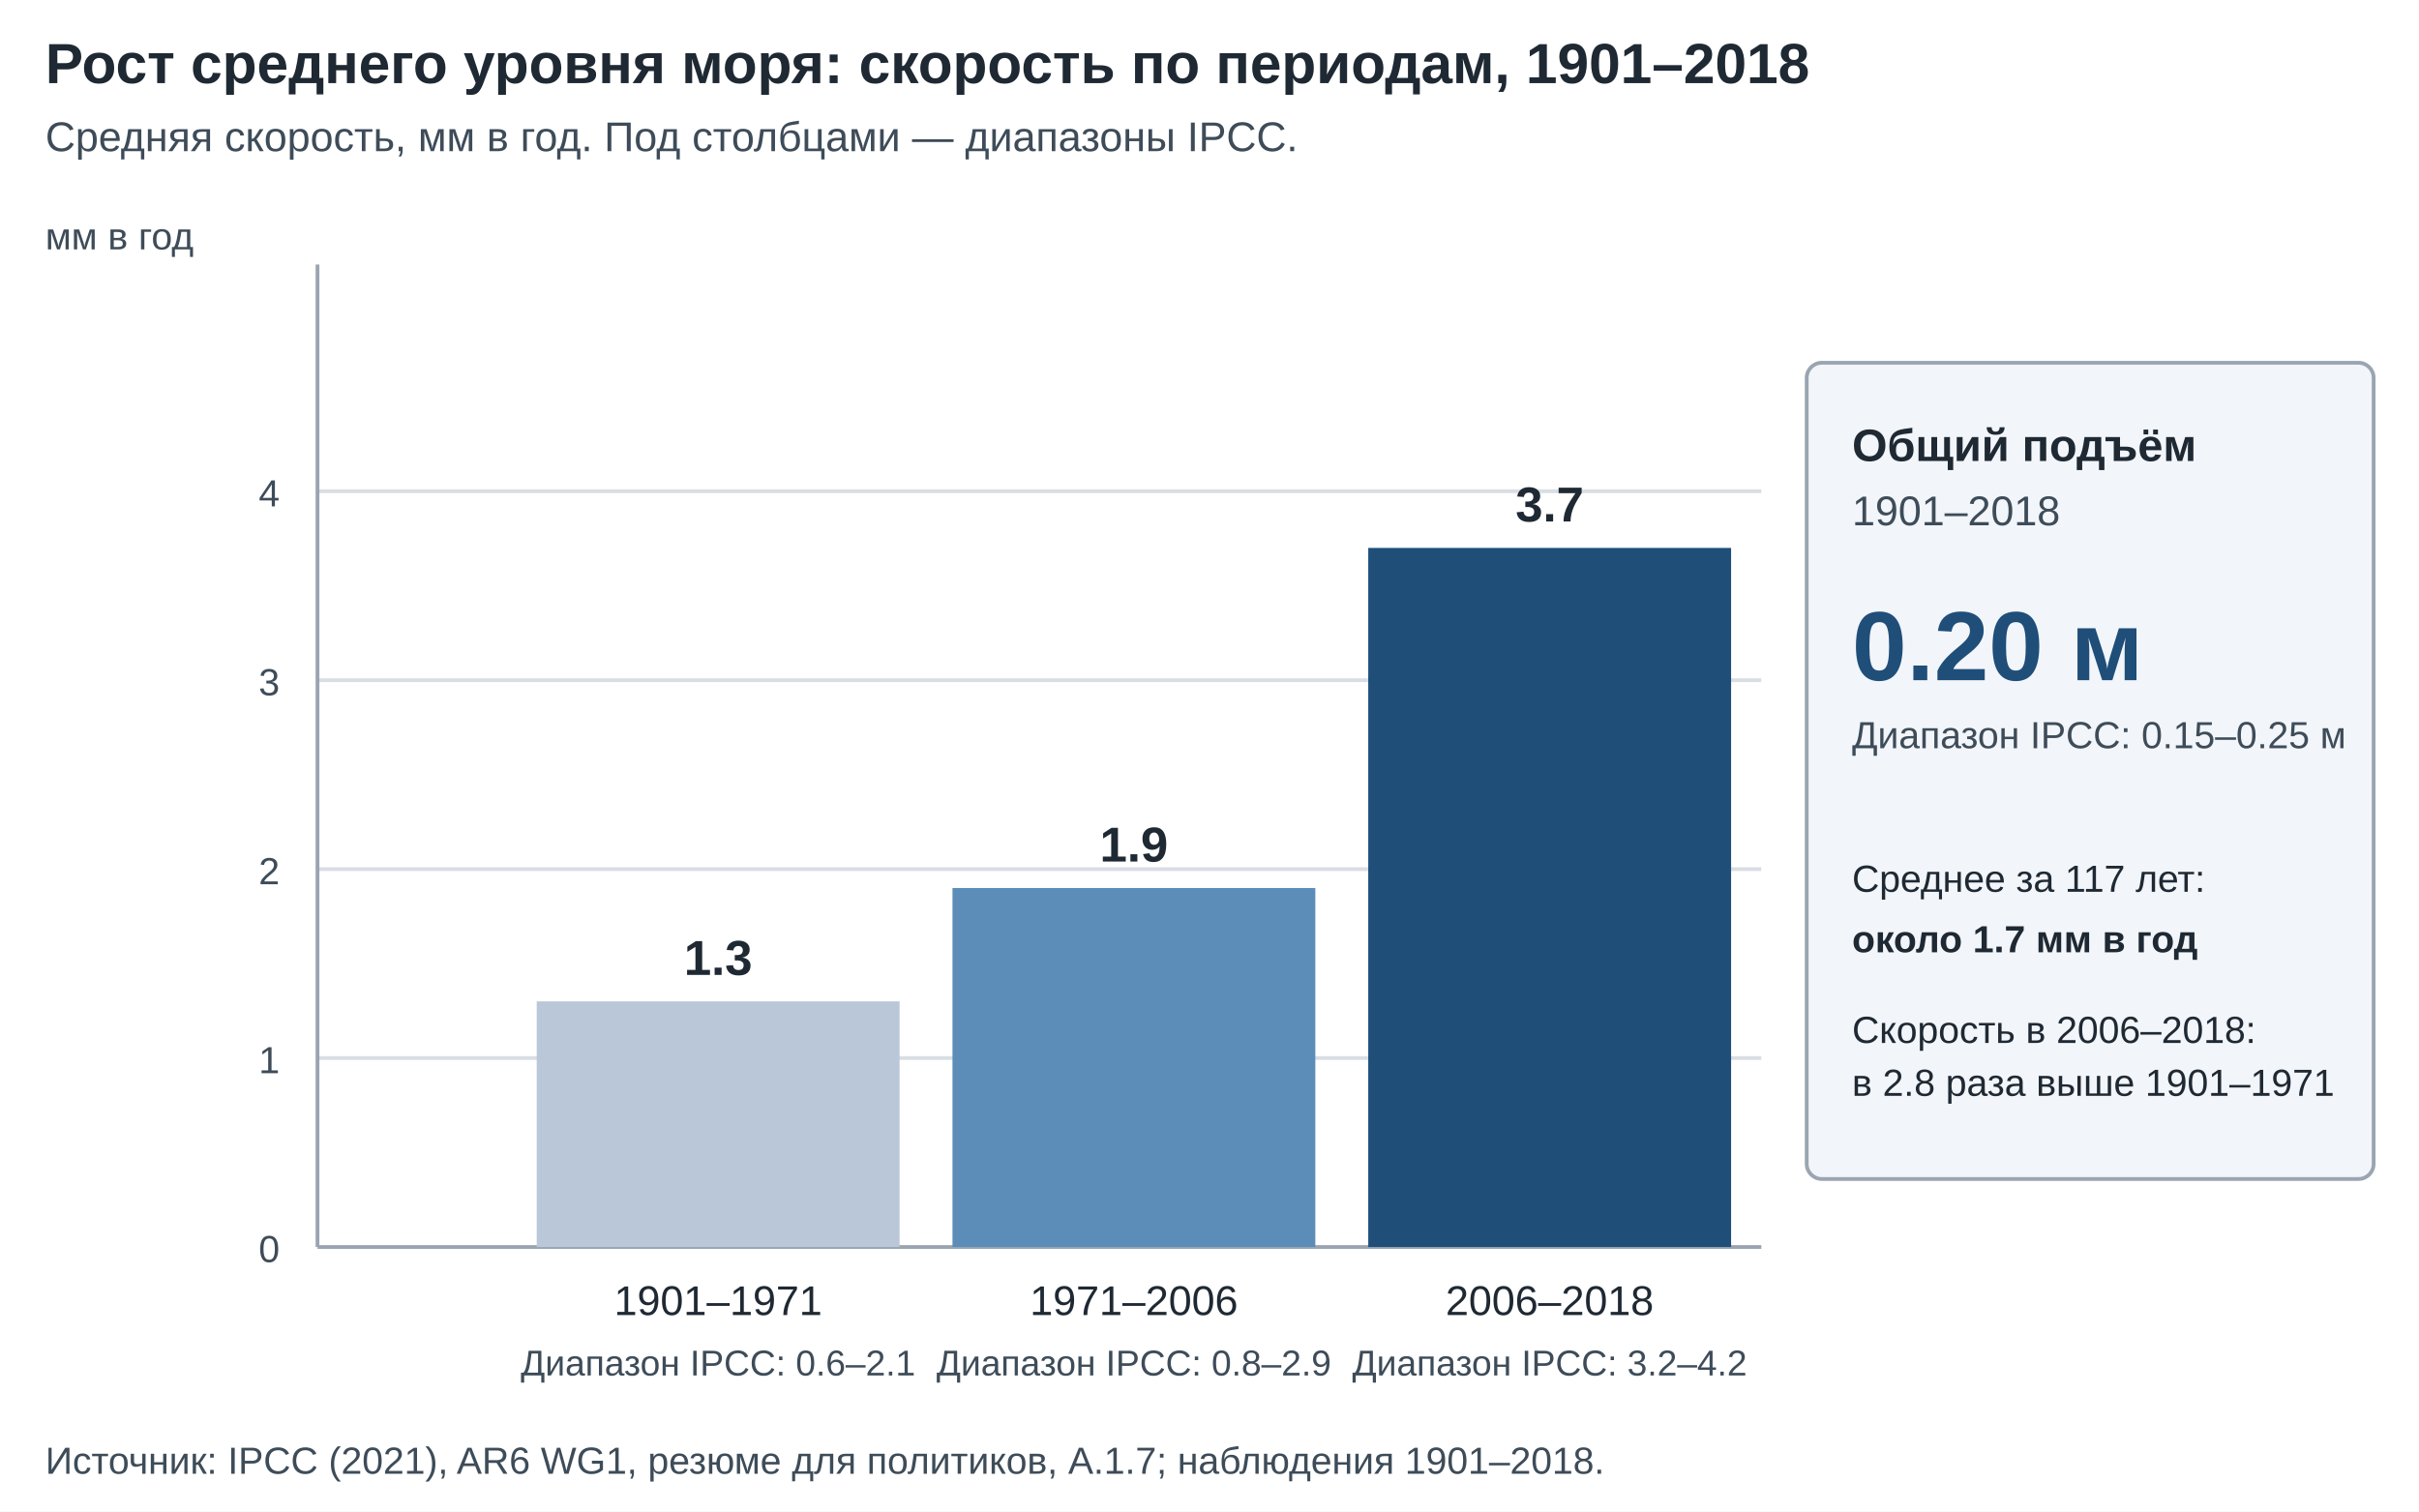
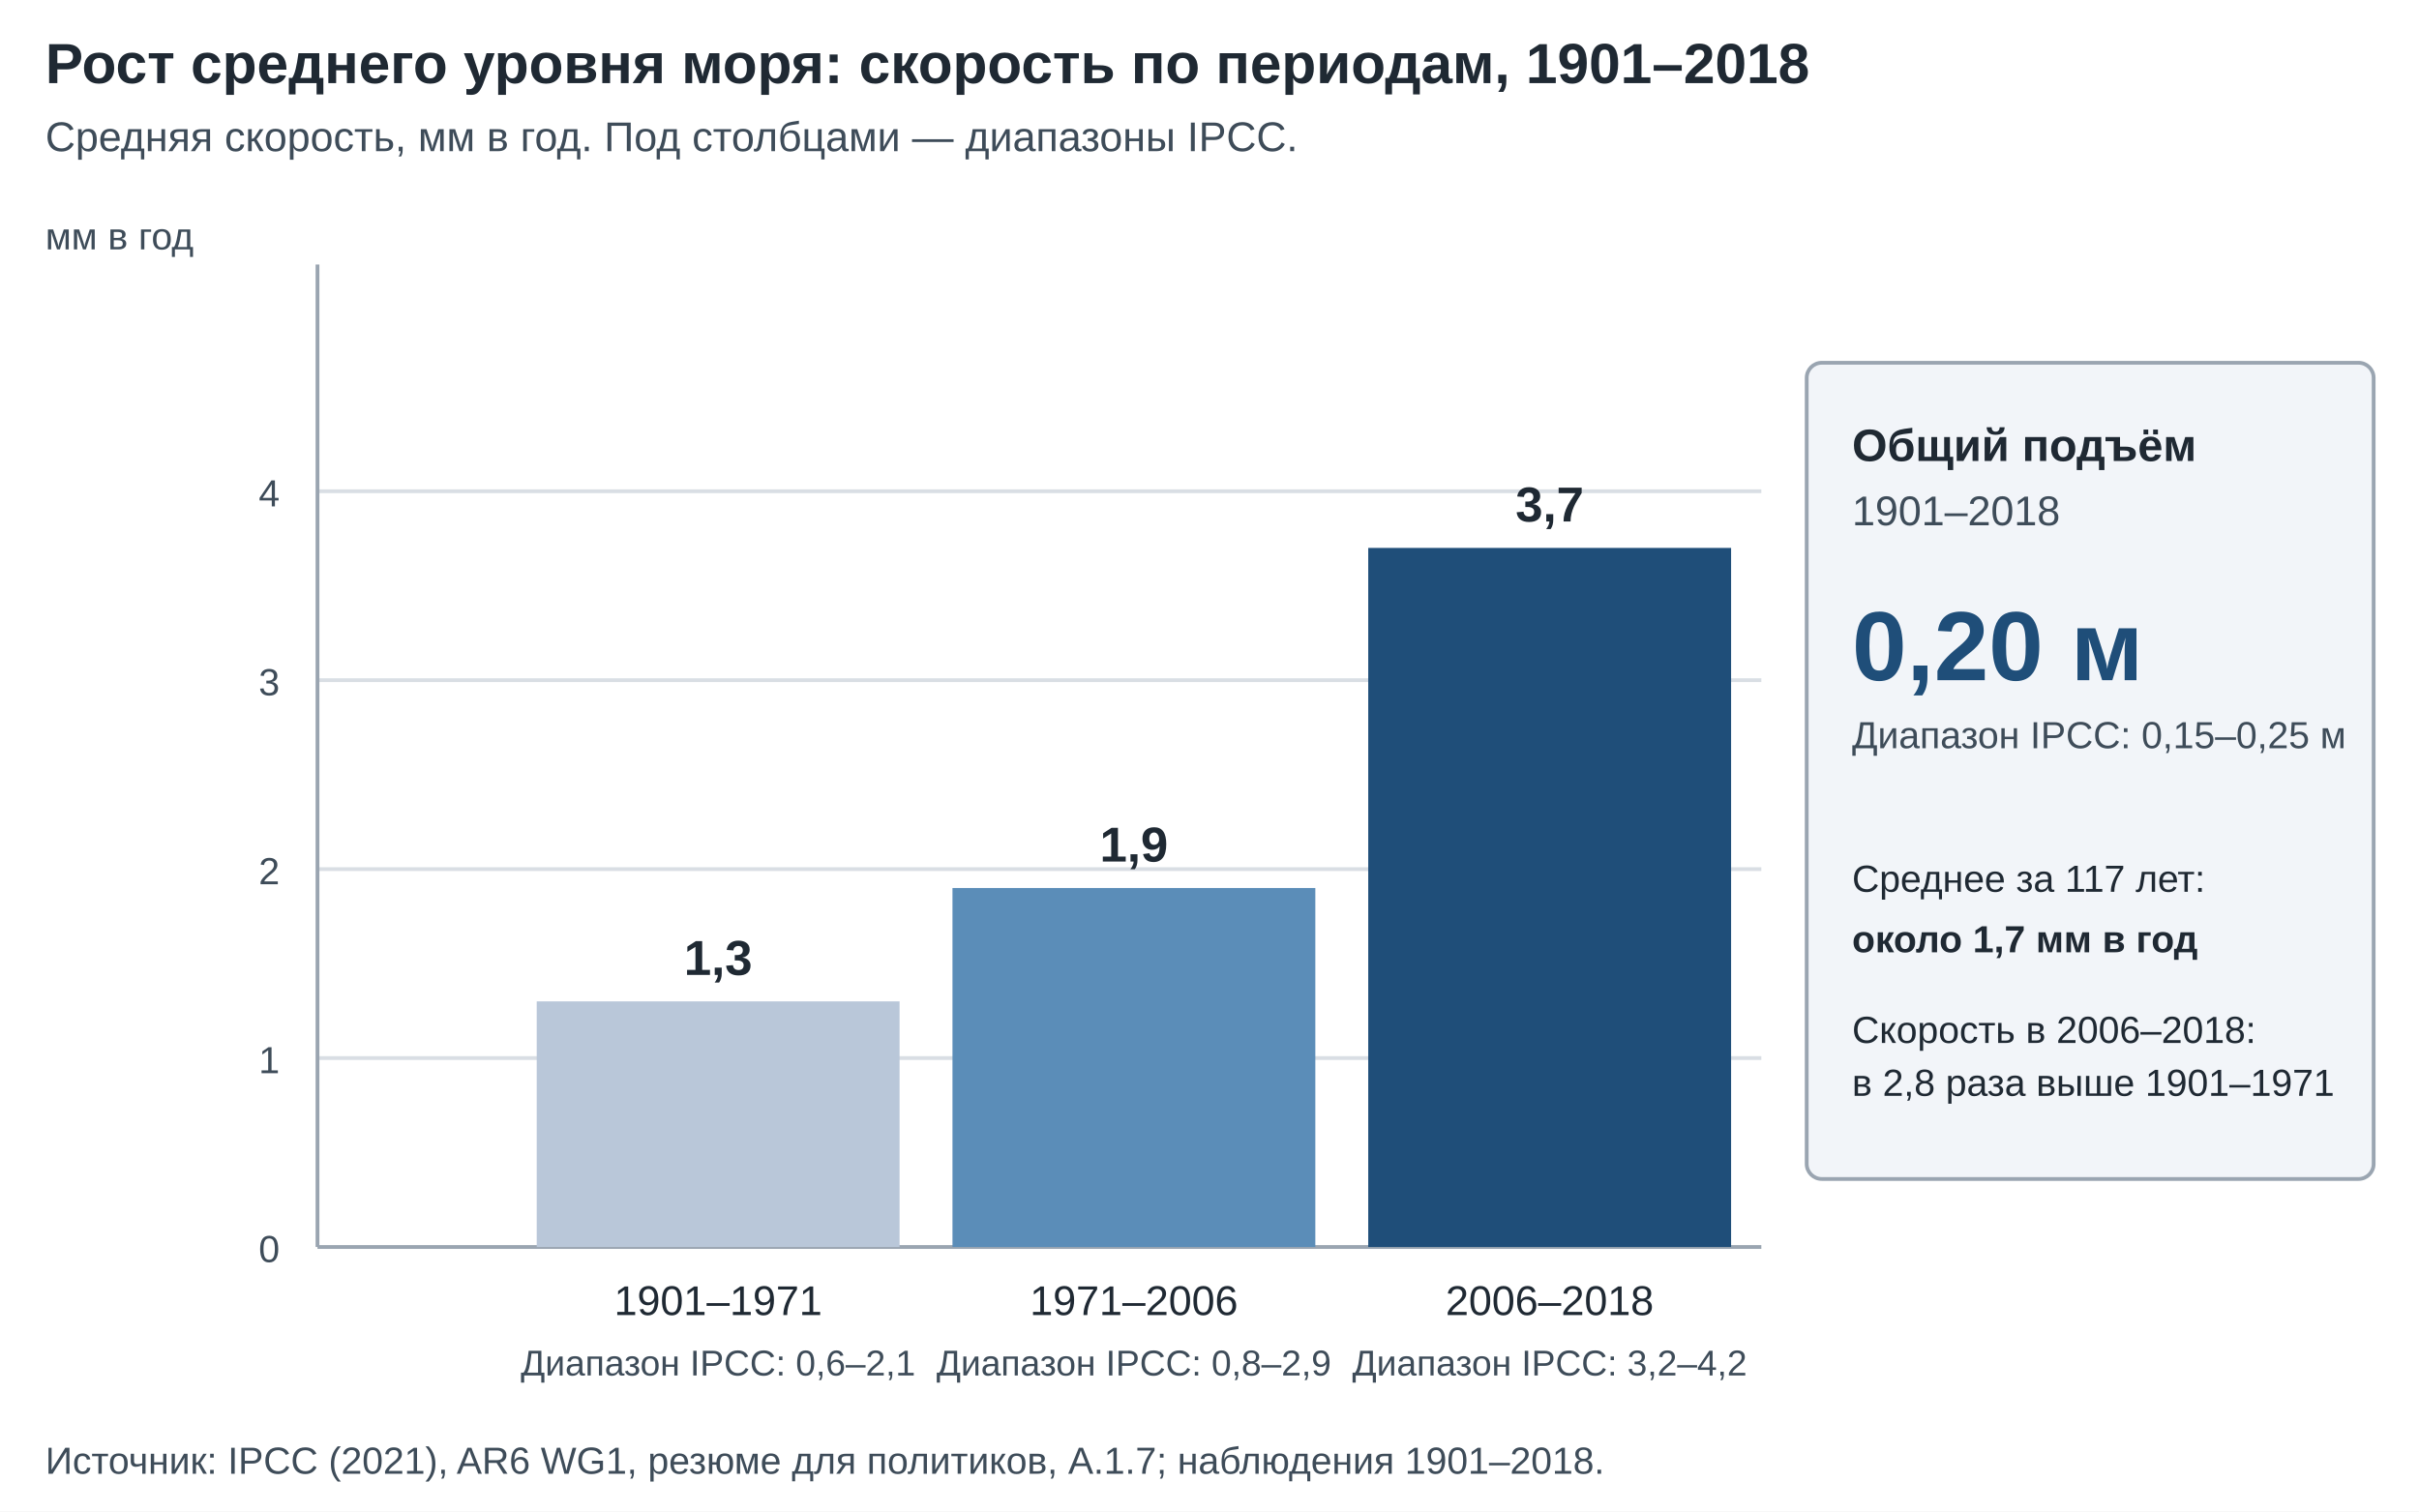
<svg xmlns="http://www.w3.org/2000/svg" viewBox="0 0 640 400" width="640" height="400" role="img" aria-labelledby="t1 d1" font-family="Arial, Helvetica, sans-serif">
  <rect x="0" y="0" width="640" height="400" fill="#ffffff" />
  <text x="12" y="22" font-size="15" font-weight="700" fill="#1f2933">Рост среднего уровня моря: скорость по периодам, 1901–2018</text>
  <text x="12" y="40" font-size="11" fill="#3e4c59">Средняя скорость, мм в год. Под столбцами — диапазоны IPCC.</text>
  <text x="12" y="66" font-size="10" fill="#3e4c59">мм в год</text>
  <line x1="84" y1="130" x2="466" y2="130" stroke="#d9dee4" stroke-width="1" />
  <line x1="84" y1="180" x2="466" y2="180" stroke="#d9dee4" stroke-width="1" />
  <line x1="84" y1="230" x2="466" y2="230" stroke="#d9dee4" stroke-width="1" />
  <line x1="84" y1="280" x2="466" y2="280" stroke="#d9dee4" stroke-width="1" />
  <line x1="84" y1="70" x2="84" y2="330" stroke="#9aa5b1" stroke-width="1" />
  <line x1="84" y1="330" x2="466" y2="330" stroke="#9aa5b1" stroke-width="1" />
  <text x="74" y="334" font-size="10" text-anchor="end" fill="#3e4c59">0</text>
  <text x="74" y="284" font-size="10" text-anchor="end" fill="#3e4c59">1</text>
  <text x="74" y="234" font-size="10" text-anchor="end" fill="#3e4c59">2</text>
  <text x="74" y="184" font-size="10" text-anchor="end" fill="#3e4c59">3</text>
  <text x="74" y="134" font-size="10" text-anchor="end" fill="#3e4c59">4</text>
  <rect x="142" y="265" width="96" height="65" fill="#b9c7d9" />
  <rect x="252" y="235" width="96" height="95" fill="#5b8db8" />
  <rect x="362" y="145" width="96" height="185" fill="#1f4e79" />
-   <text x="190" y="258" font-size="13" font-weight="700" text-anchor="middle" fill="#1f2933">1.3</text>
-   <text x="300" y="228" font-size="13" font-weight="700" text-anchor="middle" fill="#1f2933">1.9</text>
-   <text x="410" y="138" font-size="13" font-weight="700" text-anchor="middle" fill="#1f2933">3.7</text>
+   <text x="190" y="258" font-size="13" font-weight="700" text-anchor="middle" fill="#1f2933">1,3</text>
+   <text x="300" y="228" font-size="13" font-weight="700" text-anchor="middle" fill="#1f2933">1,9</text>
+   <text x="410" y="138" font-size="13" font-weight="700" text-anchor="middle" fill="#1f2933">3,7</text>
  <text x="190" y="348" font-size="11" text-anchor="middle" fill="#1f2933">1901–1971</text>
  <text x="300" y="348" font-size="11" text-anchor="middle" fill="#1f2933">1971–2006</text>
  <text x="410" y="348" font-size="11" text-anchor="middle" fill="#1f2933">2006–2018</text>
-   <text x="190" y="364" font-size="9.5" text-anchor="middle" fill="#3e4c59">Диапазон IPCC: 0.6–2.1</text>
-   <text x="300" y="364" font-size="9.5" text-anchor="middle" fill="#3e4c59">Диапазон IPCC: 0.8–2.9</text>
-   <text x="410" y="364" font-size="9.5" text-anchor="middle" fill="#3e4c59">Диапазон IPCC: 3.2–4.2</text>
+   <text x="190" y="364" font-size="9.5" text-anchor="middle" fill="#3e4c59">Диапазон IPCC: 0,6–2,1</text>
+   <text x="300" y="364" font-size="9.5" text-anchor="middle" fill="#3e4c59">Диапазон IPCC: 0,8–2,9</text>
+   <text x="410" y="364" font-size="9.5" text-anchor="middle" fill="#3e4c59">Диапазон IPCC: 3,2–4,2</text>
  <rect x="478" y="96" width="150" height="216" rx="4" fill="#f2f5f9" stroke="#9aa5b1" stroke-width="1" />
  <text x="490" y="122" font-size="12" font-weight="700" fill="#1f2933">Общий подъём</text>
  <text x="490" y="139" font-size="11" fill="#3e4c59">1901–2018</text>
-   <text x="490" y="180" font-size="26" font-weight="700" fill="#1f4e79">0.20 м</text>
-   <text x="490" y="198" font-size="10" fill="#3e4c59">Диапазон IPCC: 0.15–0.25 м</text>
+   <text x="490" y="180" font-size="26" font-weight="700" fill="#1f4e79">0,20 м</text>
+   <text x="490" y="198" font-size="10" fill="#3e4c59">Диапазон IPCC: 0,15–0,25 м</text>
  <text x="490" y="236" font-size="10" fill="#1f2933">Среднее за 117 лет:</text>
-   <text x="490" y="252" font-size="10" font-weight="700" fill="#1f2933">около 1.7 мм в год</text>
+   <text x="490" y="252" font-size="10" font-weight="700" fill="#1f2933">около 1,7 мм в год</text>
  <text x="490" y="276" font-size="10" fill="#1f2933">Скорость в 2006–2018:</text>
-   <text x="490" y="290" font-size="10" fill="#1f2933">в 2.8 раза выше 1901–1971</text>
+   <text x="490" y="290" font-size="10" fill="#1f2933">в 2,8 раза выше 1901–1971</text>
  <text x="12" y="390" font-size="10" fill="#3e4c59">Источник: IPCC (2021), AR6 WG1, резюме для политиков, A.1.7; наблюдения 1901–2018.</text>
</svg>
